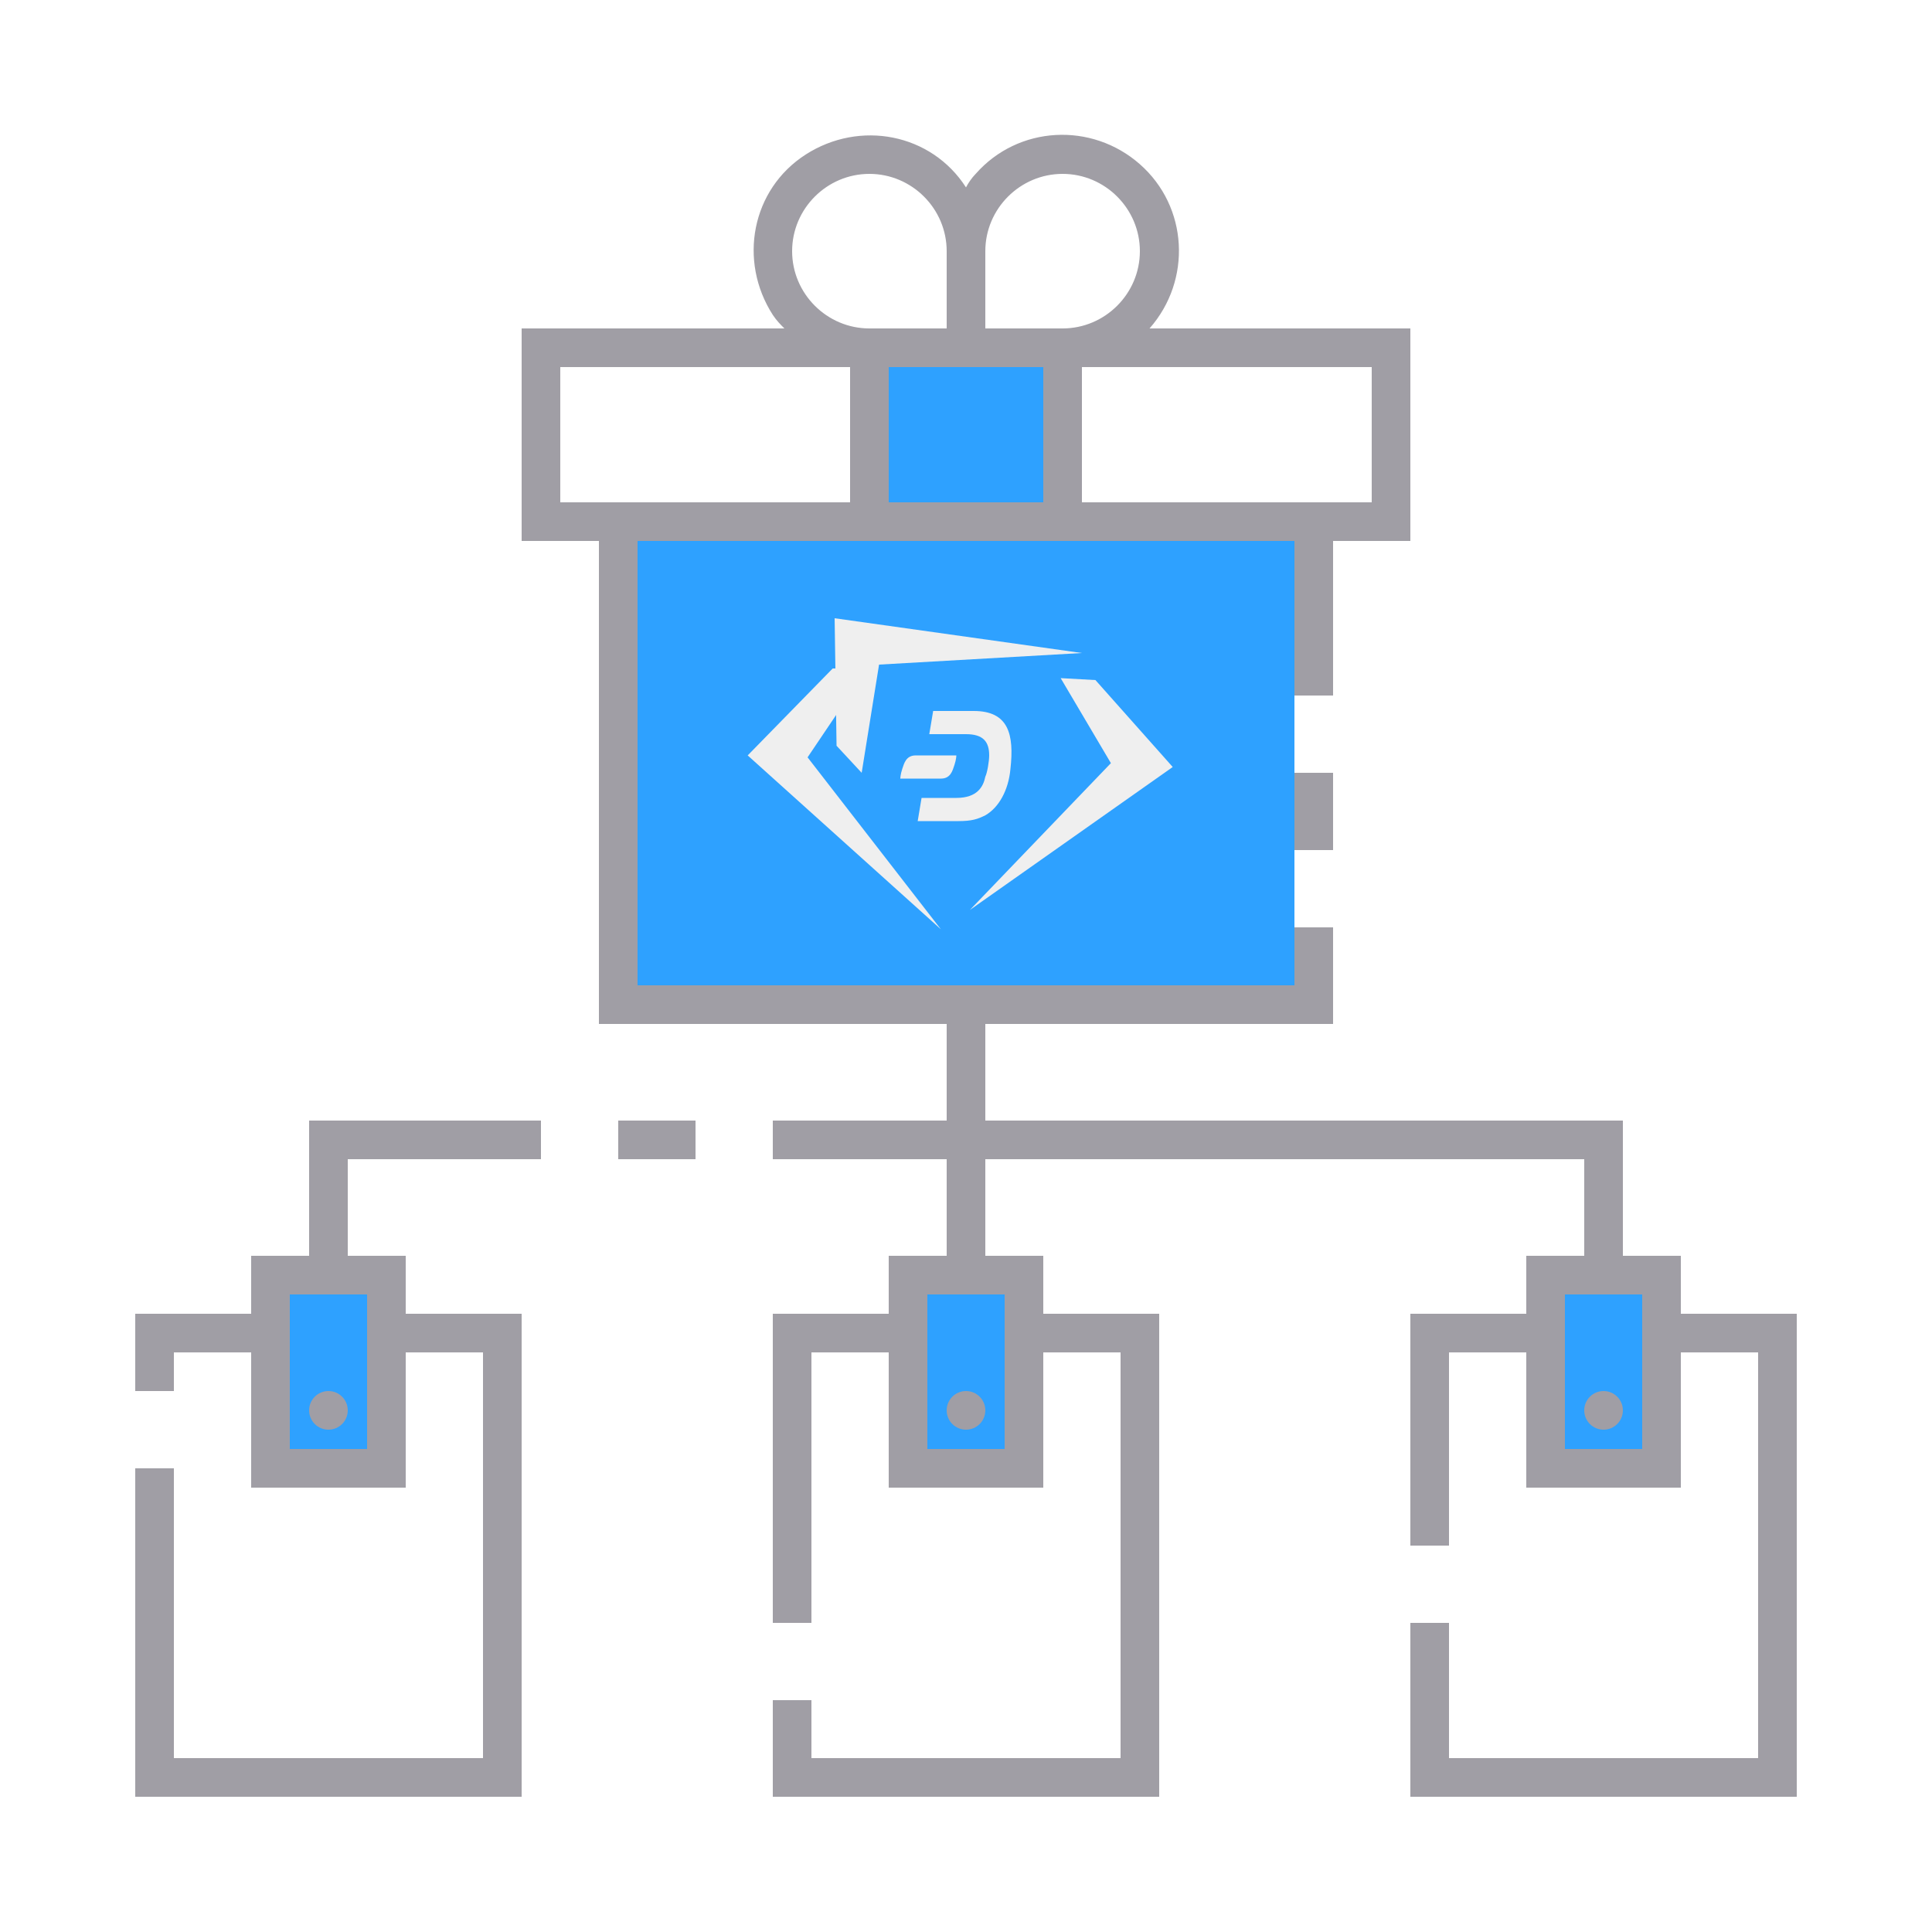
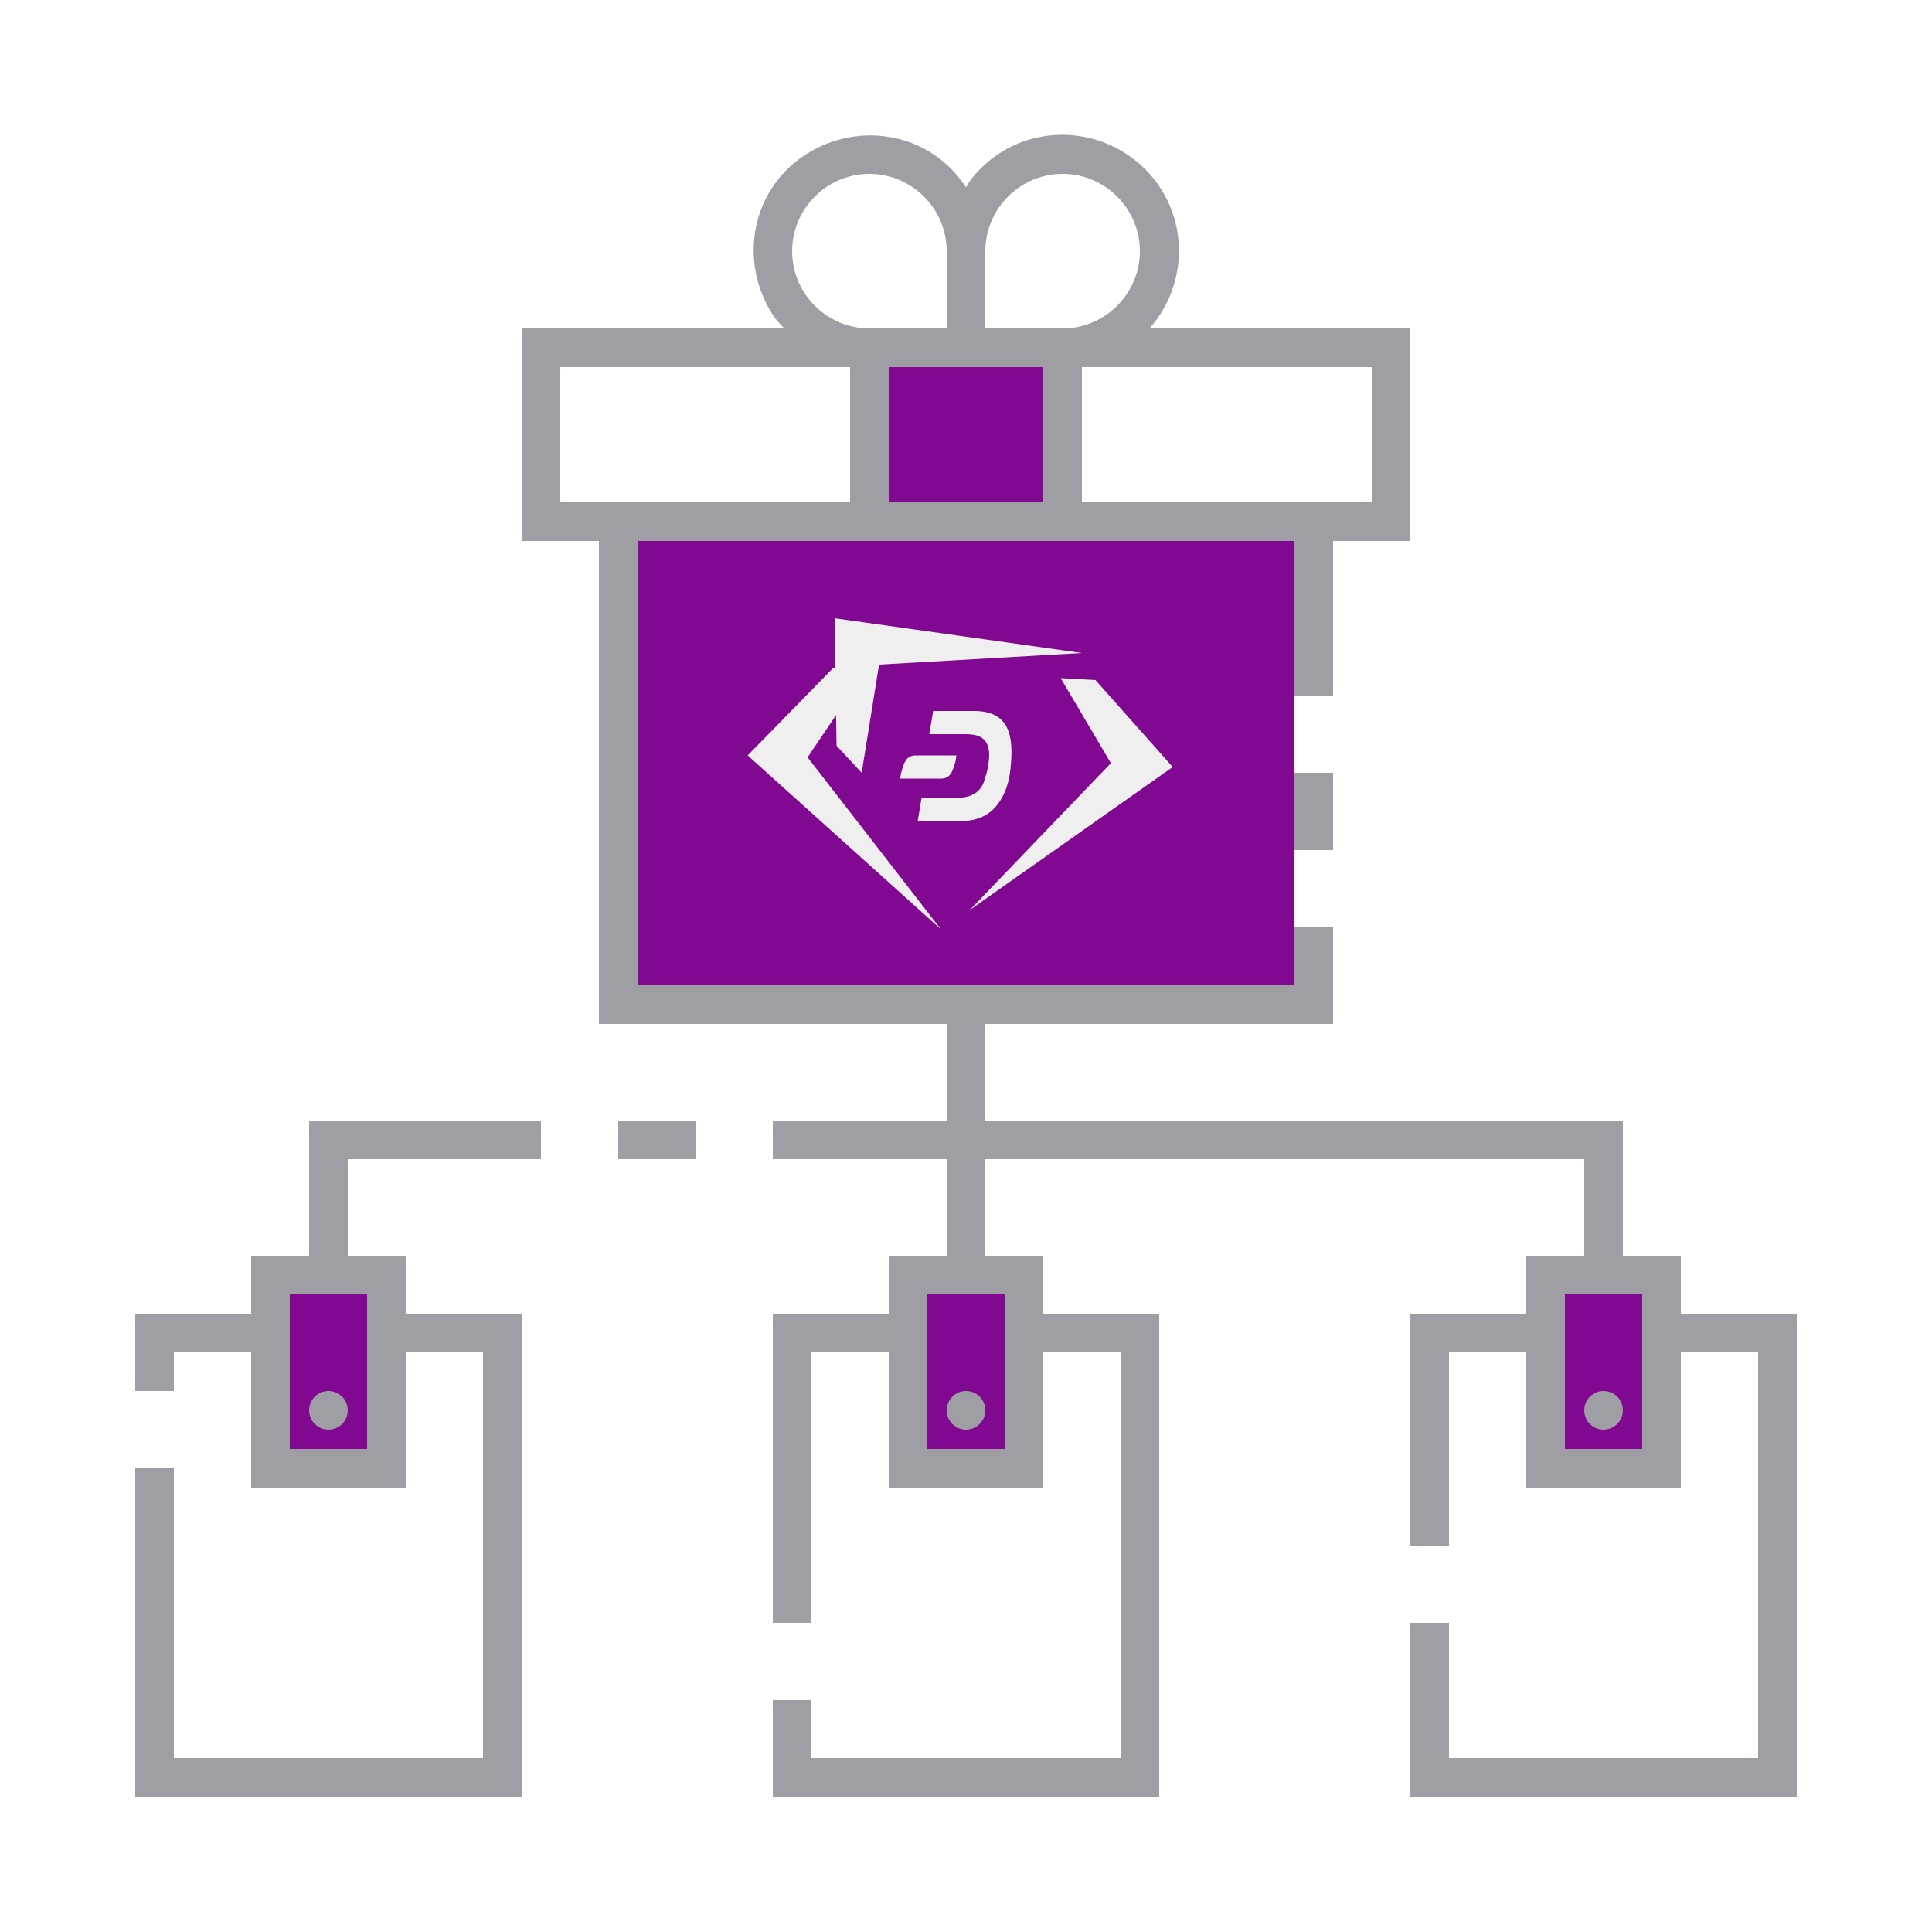
<svg xmlns="http://www.w3.org/2000/svg" version="1.1" id="ic_empty_dark_multisend" x="0px" y="0px" viewBox="0 0 100 100" style="enable-background:new 0 0 100 100;" xml:space="preserve">
  <style type="text/css">
- 	.st0{fill:#2EA1FF;}
+ 	.st0{fill:#810890;}
	.st1{fill:#A09EA5;}
	.st2{fill:#EFEFEF;}
</style>
  <g id="Group_9062">
    <g id="Group_9060">
      <path id="Rectangle_4717" class="st0" d="M45,18h10v9H45V18z" />
      <g id="Group_9059">
        <path id="Rectangle_4718" class="st0" d="M14,66h6v10h-6V66z" />
        <path id="Rectangle_4719" class="st0" d="M80,66h6v10h-6V66z" />
        <path id="Rectangle_4720" class="st0" d="M47,66h6v10h-6V66z" />
      </g>
    </g>
    <g id="Group_9061">
      <path id="Rectangle_4722" class="st1" d="M67,40h2v4h-2V40z" />
      <circle id="Ellipse_643" class="st1" cx="50" cy="73" r="1" />
      <circle id="Ellipse_644" class="st1" cx="83" cy="73" r="1" />
      <path id="Rectangle_4723" class="st1" d="M32,58h4v2h-4V58z" />
      <path id="Path_19007" class="st1" d="M16,65h-3v3H7v4h2v-2h4v7h8v-7h4v21H9V76H7v17h20V68h-6v-3h-3v-5h10v-2H16V65z M19,67v8h-4    v-8H19z" />
      <circle id="Ellipse_645" class="st1" cx="17" cy="73" r="1" />
      <path id="Path_19008" class="st1" d="M87,68v-3h-3v-7H51v-5h18v-5h-2v3H33V28h34v8h2v-8h4V17H59.5c2.2-2.5,2-6.3-0.5-8.5    s-6.3-2-8.5,0.5c-0.2,0.2-0.4,0.5-0.5,0.7c-1.8-2.8-5.5-3.5-8.3-1.7s-3.5,5.5-1.7,8.3c0.2,0.3,0.4,0.5,0.6,0.7H27v11h4v25h18v5h-9    v2h9v5h-3v3h-6v16h2V70h4v7h8v-7h4v21H42v-3h-2v5h20V68h-6v-3h-3v-5h31v5h-3v3h-6v12h2V70h4v7h8v-7h4v21H75v-7h-2v9h20V68H87z     M71,19v7H56v-7H71z M51,13c0-2.2,1.8-4,4-4s4,1.8,4,4s-1.8,4-4,4h-4V13z M51,19h3v7h-8v-7H51z M45,9c2.2,0,4,1.8,4,4v4h-4    c-2.2,0-4-1.8-4-4S42.8,9,45,9z M29,26v-7h15v7H29z M52,67v8h-4v-8H52z M85,75h-4v-8h4V75z" />
    </g>
  </g>
  <rect x="33" y="28" class="st0" width="34" height="23" />
  <g>
    <polyline class="st2" points="44.9,34.6 43.1,34.6 38.7,39.1 48.7,48.1 48.7,48.1 41.8,39.2  " />
    <polyline class="st2" points="54.9,35.1 56.7,35.2 60.7,39.7 50.2,47.1 50.2,47.1 57.5,39.5  " />
    <path class="st2" d="M44.6,40l-1.3-1.4l-0.1-6.6L56,33.8c0,0,0,0,0,0l-10.5,0.6" />
    <g>
      <path class="st2" d="M50.4,36.8h-2.1L48.1,38l1.9,0c0.9,0,1.2,0.4,1.2,1.1c0,0.3-0.1,0.9-0.2,1.1c-0.1,0.5-0.4,1.1-1.5,1.1l-1.8,0    l-0.2,1.2h2.1c0.7,0,1-0.1,1.4-0.3c0.7-0.4,1.2-1.3,1.3-2.4C52.5,38,52.2,36.8,50.4,36.8" />
      <path class="st2" d="M47.4,39.1c-0.5,0-0.6,0.4-0.7,0.7c-0.1,0.3-0.1,0.5-0.1,0.5h2.1c0.5,0,0.6-0.4,0.7-0.7    c0.1-0.3,0.1-0.5,0.1-0.5H47.4z" />
    </g>
  </g>
</svg>
